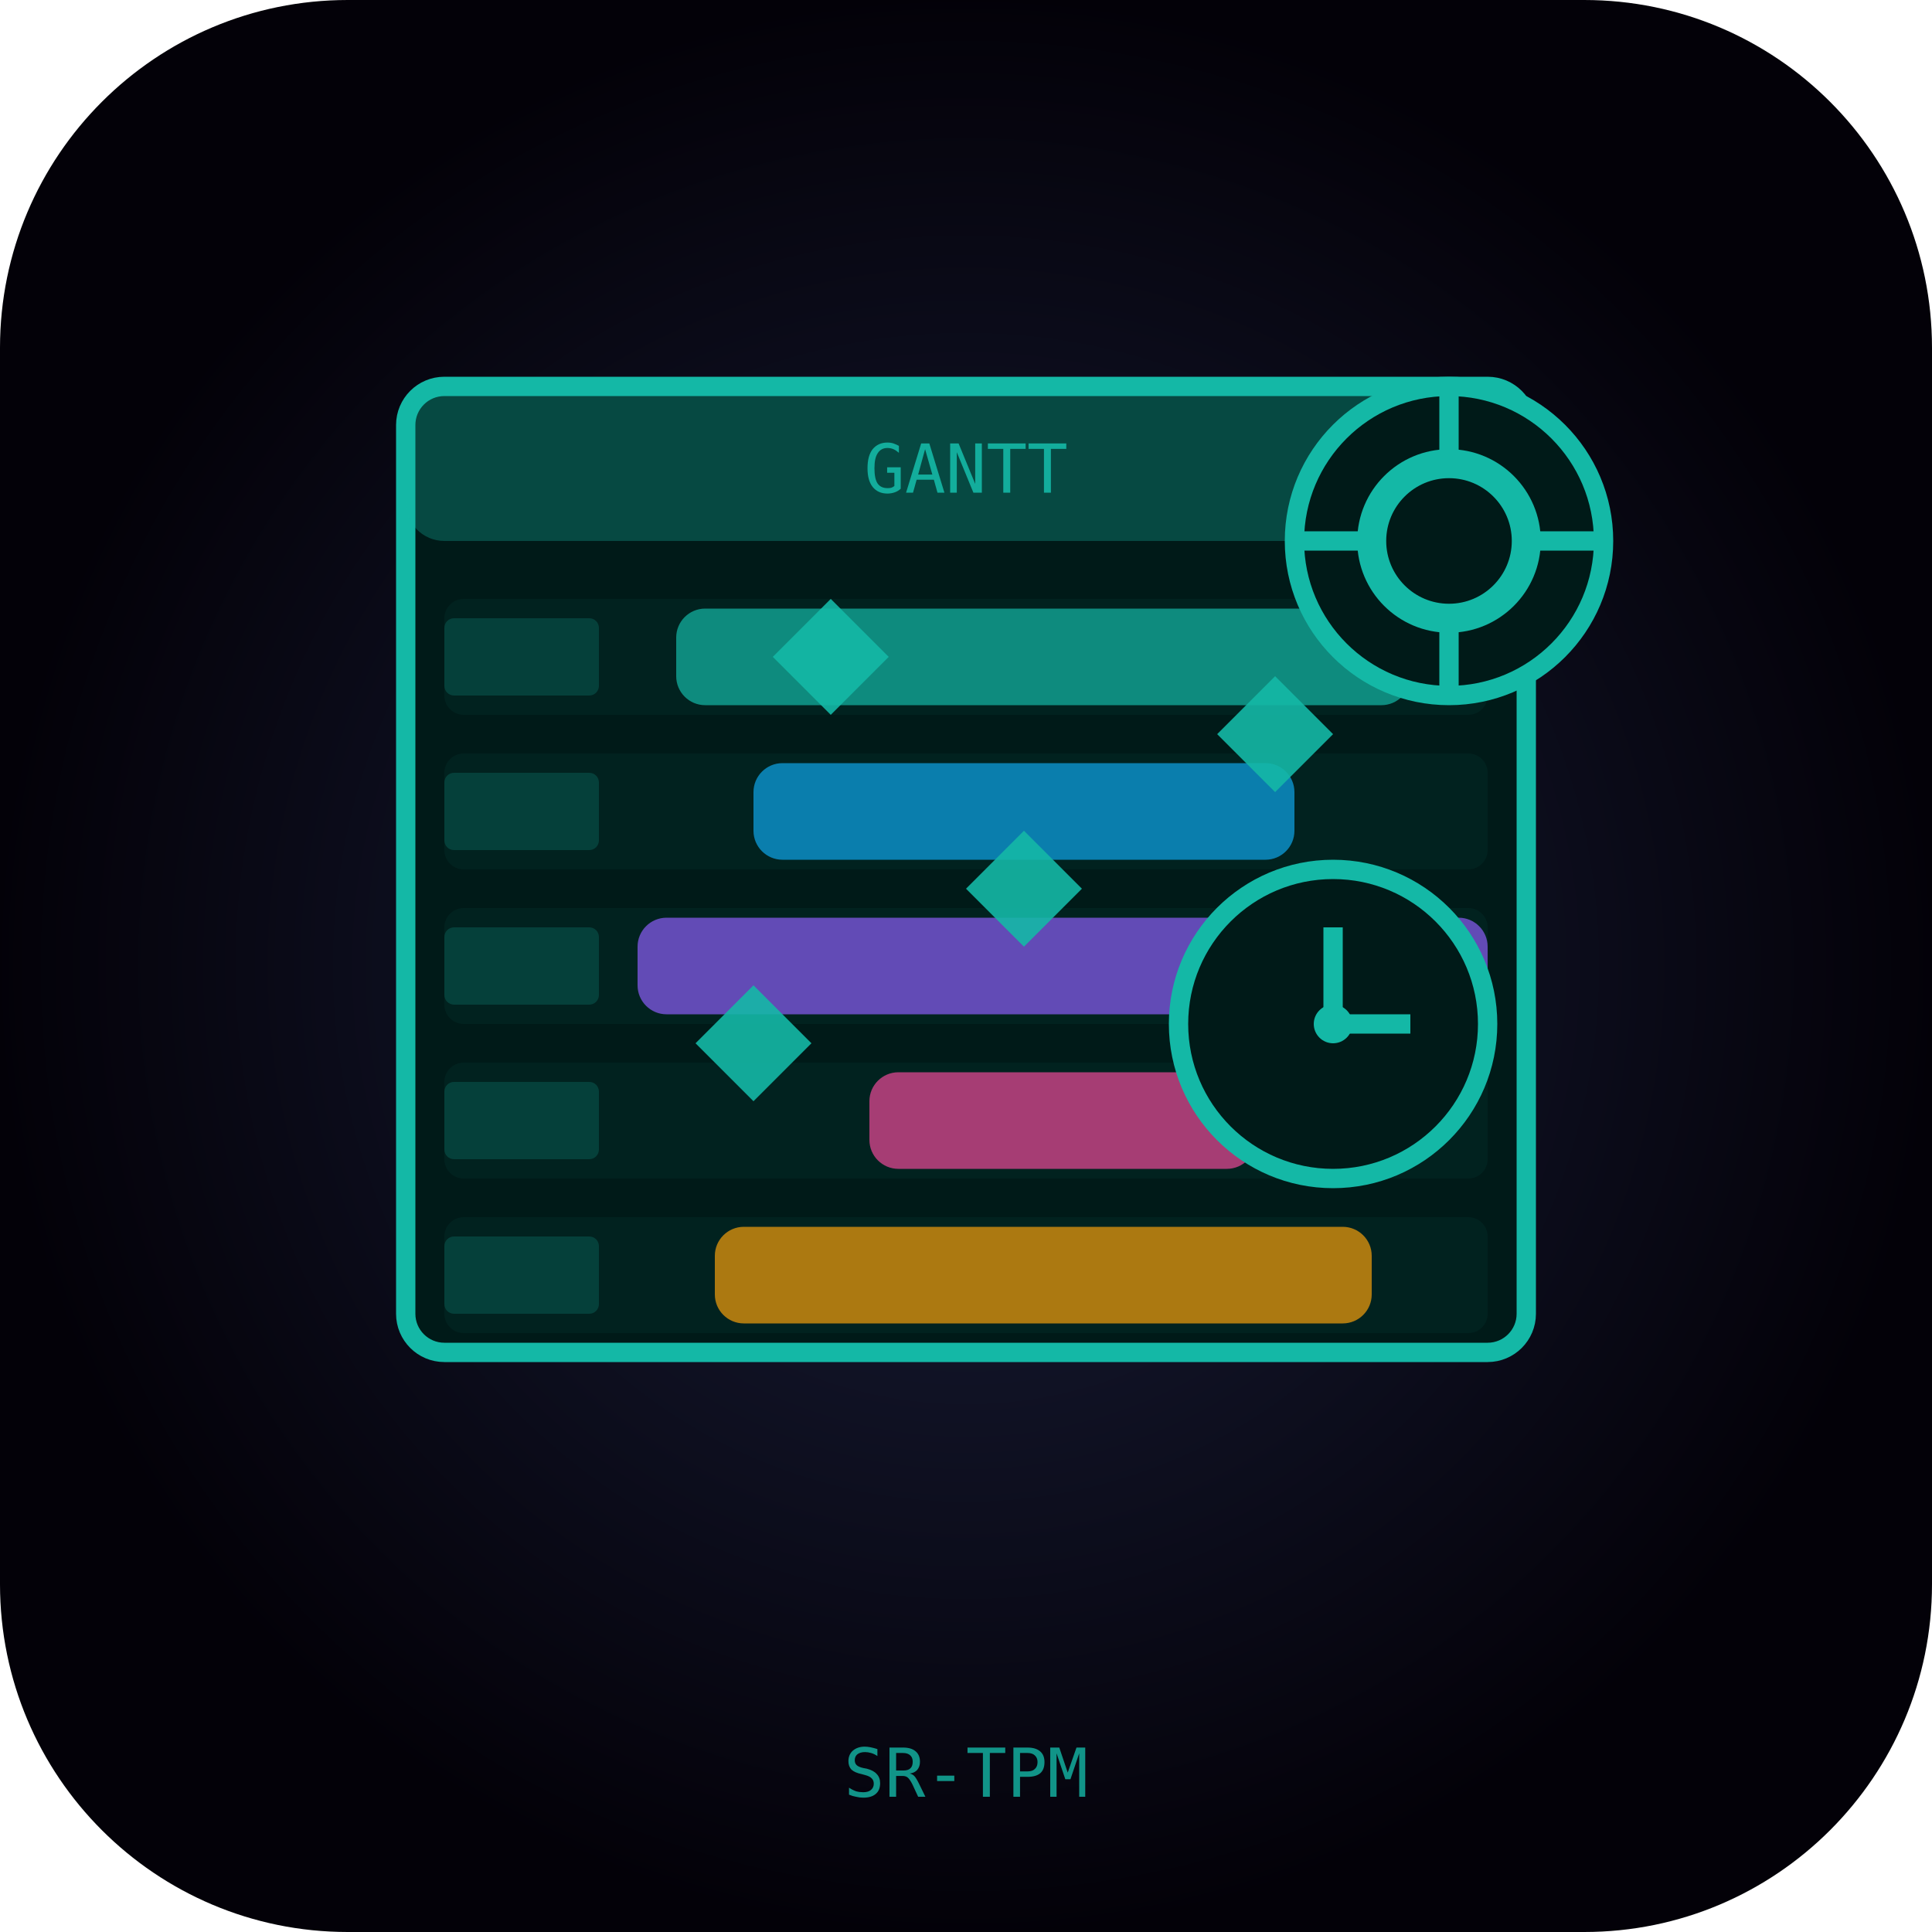
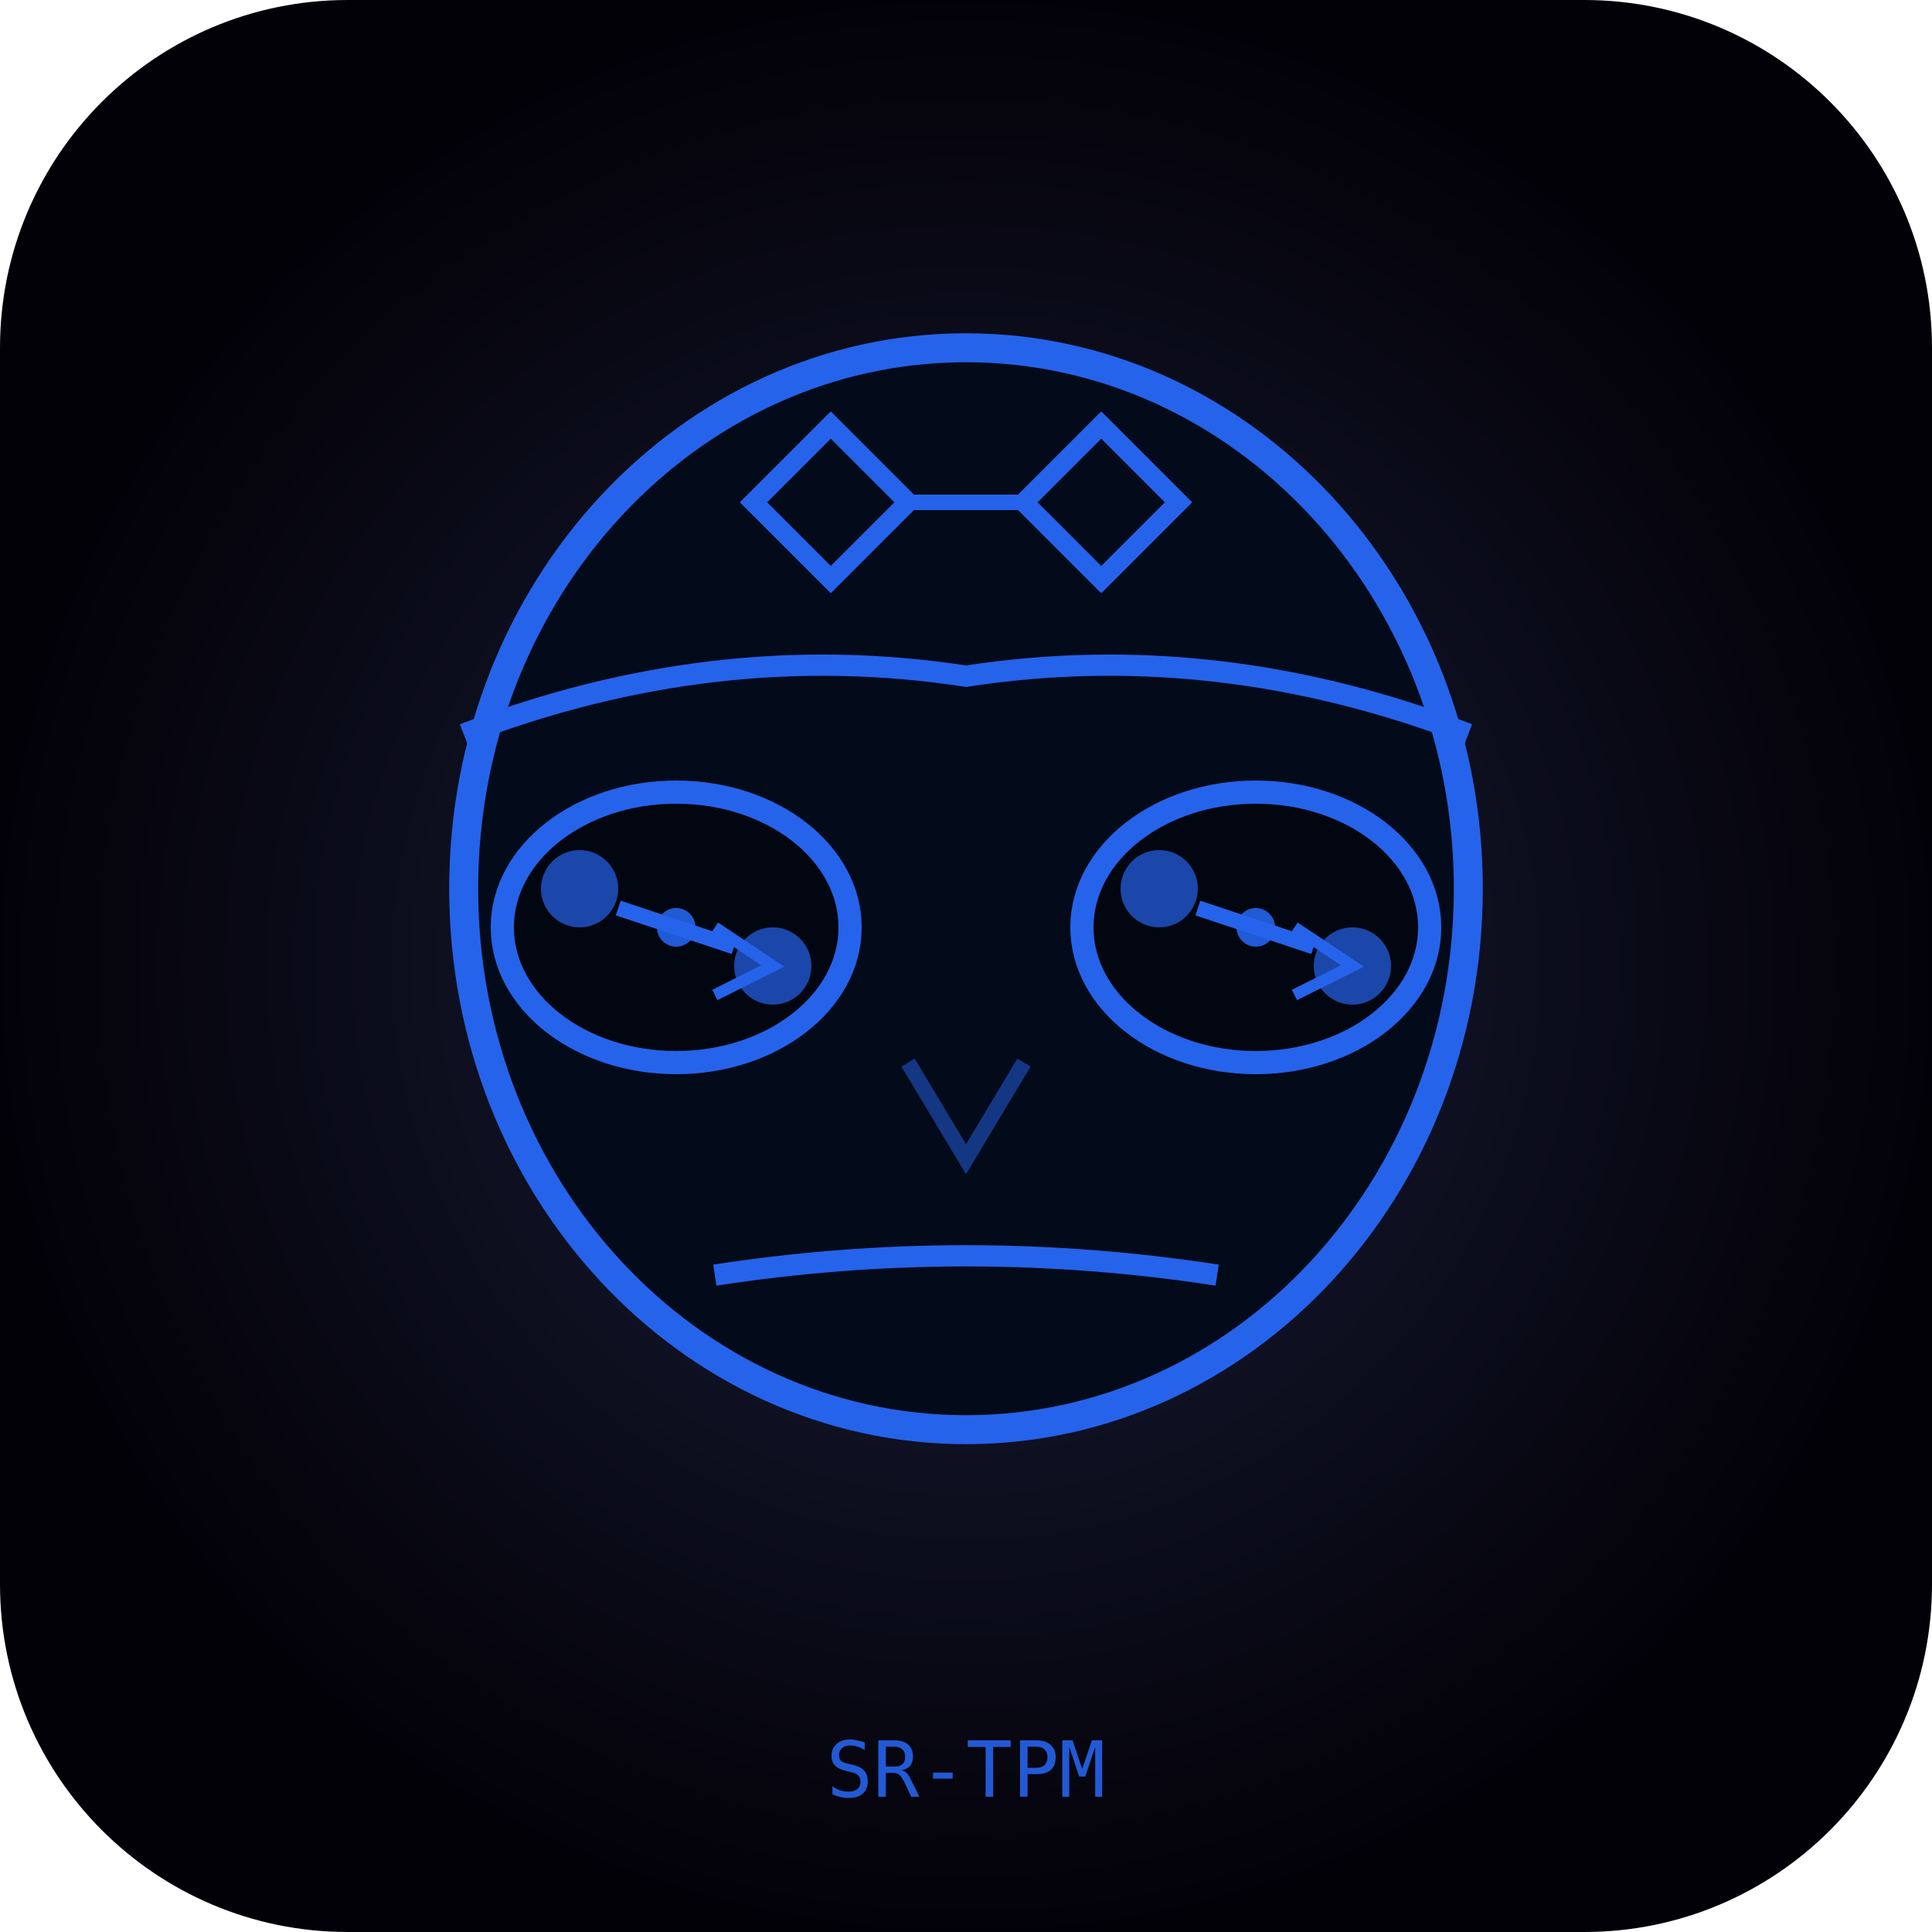
<svg xmlns="http://www.w3.org/2000/svg" viewBox="0 0 100 100" width="200" height="200">
  <defs>
    <radialGradient id="bg" cx="50%" cy="50%" r="50%">
      <stop offset="0%" stop-color="#1a1f3a" />
      <stop offset="100%" stop-color="#030108" />
    </radialGradient>
  </defs>
  <rect width="100" height="100" rx="18" fill="url(#bg)" />
-   <rect x="21" y="20" width="58" height="50" rx="2" fill="#001a18" stroke="#14B8A6" stroke-width="1" />
-   <rect x="21" y="20" width="58" height="8" rx="2" fill="#14B8A6" opacity="0.3" />
-   <text x="50" y="25.5" text-anchor="middle" font-family="monospace" font-size="3.5" fill="#14B8A6" opacity="0.9">GANTT</text>
-   <rect x="23" y="31" width="54" height="6" rx="1" fill="rgba(20,184,166,0.05)" />
-   <rect x="35" y="31.5" width="38" height="5" rx="1.5" fill="#14B8A6" opacity="0.7" />
-   <rect x="23" y="32" width="8" height="4" rx="0.5" fill="#14B8A6" opacity="0.2" />
-   <rect x="23" y="39" width="54" height="6" rx="1" fill="rgba(20,184,166,0.05)" />
-   <rect x="39" y="39.5" width="28" height="5" rx="1.5" fill="#0ea5e9" opacity="0.7" />
-   <rect x="23" y="40" width="8" height="4" rx="0.5" fill="#14B8A6" opacity="0.2" />
-   <rect x="23" y="47" width="54" height="6" rx="1" fill="rgba(20,184,166,0.05)" />
-   <rect x="33" y="47.5" width="44" height="5" rx="1.5" fill="#8b5cf6" opacity="0.7" />
-   <rect x="23" y="48" width="8" height="4" rx="0.5" fill="#14B8A6" opacity="0.2" />
-   <rect x="23" y="55" width="54" height="6" rx="1" fill="rgba(20,184,166,0.05)" />
-   <rect x="45" y="55.5" width="20" height="5" rx="1.5" fill="#ec4899" opacity="0.7" />
-   <rect x="23" y="56" width="8" height="4" rx="0.5" fill="#14B8A6" opacity="0.2" />
-   <rect x="23" y="63" width="54" height="6" rx="1" fill="rgba(20,184,166,0.05)" />
-   <rect x="37" y="63.5" width="34" height="5" rx="1.5" fill="#f59e0b" opacity="0.7" />
-   <rect x="23" y="64" width="8" height="4" rx="0.5" fill="#14B8A6" opacity="0.2" />
-   <path d="M43,31 L46,34 L43,37 L40,34 Z" fill="#14B8A6" opacity="0.9" />
-   <path d="M53,43 L56,46 L53,49 L50,46 Z" fill="#14B8A6" opacity="0.9" />
-   <path d="M66,35 L69,38 L66,41 L63,38 Z" fill="#14B8A6" opacity="0.9" />
-   <path d="M39,51 L42,54 L39,57 L36,54 Z" fill="#14B8A6" opacity="0.9" />
-   <circle cx="69" cy="53" r="8" fill="#001a18" stroke="#14B8A6" stroke-width="1" />
-   <line x1="69" y1="53" x2="69" y2="48" stroke="#14B8A6" stroke-width="1" />
-   <line x1="69" y1="53" x2="73" y2="53" stroke="#14B8A6" stroke-width="1" />
-   <circle cx="69" cy="53" r="1" fill="#14B8A6" />
-   <circle cx="75" cy="28" r="8" fill="#001a18" stroke="#14B8A6" stroke-width="1" />
-   <circle cx="75" cy="28" r="4" fill="none" stroke="#14B8A6" stroke-width="1.5" />
-   <line x1="75" y1="24" x2="75" y2="20" stroke="#14B8A6" stroke-width="1" />
-   <line x1="75" y1="32" x2="75" y2="36" stroke="#14B8A6" stroke-width="1" />
-   <line x1="71" y1="28" x2="67" y2="28" stroke="#14B8A6" stroke-width="1" />
-   <line x1="79" y1="28" x2="83" y2="28" stroke="#14B8A6" stroke-width="1" />
-   <text x="50" y="93" text-anchor="middle" font-family="monospace" font-size="3.5" fill="#14B8A6" opacity="0.8">SR-TPM</text>
+   <ellipse cx="50" cy="46" rx="26" ry="28" fill="#030a1a" stroke="#2563eb" stroke-width="1.5" />
+   <path d="M39,26 L43,22 L47,26 L43,30 Z" fill="none" stroke="#2563eb" stroke-width="1" />
+   <path d="M53,26 L57,22 L61,26 L57,30 Z" fill="none" stroke="#2563eb" stroke-width="1" />
+   <line x1="47" y1="26" x2="53" y2="26" stroke="#2563eb" stroke-width="0.8" />
+   <path d="M24,38 Q37,33 50,35 Q63,33 76,38" fill="none" stroke="#2563eb" stroke-width="1.1" />
+   <ellipse cx="35" cy="48" rx="9" ry="7" fill="#020610" stroke="#2563eb" stroke-width="1.2" />
+   <circle cx="30" cy="46" r="2" fill="#2563eb" opacity="0.7" />
+   <circle cx="40" cy="50" r="2" fill="#2563eb" opacity="0.7" />
+   <line x1="32" y1="47" x2="38" y2="49" stroke="#2563eb" stroke-width="0.8" />
+   <path d="M37,48 L40,50 L37,51.5" fill="none" stroke="#2563eb" stroke-width="0.6" />
+   <circle cx="35" cy="48" r="1" fill="#2563eb" opacity="0.9" />
+   <ellipse cx="65" cy="48" rx="9" ry="7" fill="#020610" stroke="#2563eb" stroke-width="1.2" />
+   <circle cx="60" cy="46" r="2" fill="#2563eb" opacity="0.7" />
+   <circle cx="70" cy="50" r="2" fill="#2563eb" opacity="0.7" />
+   <line x1="62" y1="47" x2="68" y2="49" stroke="#2563eb" stroke-width="0.8" />
+   <path d="M67,48 L70,50 L67,51.5" fill="none" stroke="#2563eb" stroke-width="0.6" />
+   <circle cx="65" cy="48" r="1" fill="#2563eb" opacity="0.9" />
+   <path d="M47,55 L50,60 L53,55" stroke="#2563eb" stroke-width="0.8" fill="none" opacity="0.5" />
+   <path d="M37,66 Q50,64 63,66" stroke="#2563eb" stroke-width="1.1" fill="none" />
+   <text x="50" y="93" text-anchor="middle" font-family="monospace" font-size="4" fill="#2563eb" opacity="0.9">SR-TPM</text>
</svg>
